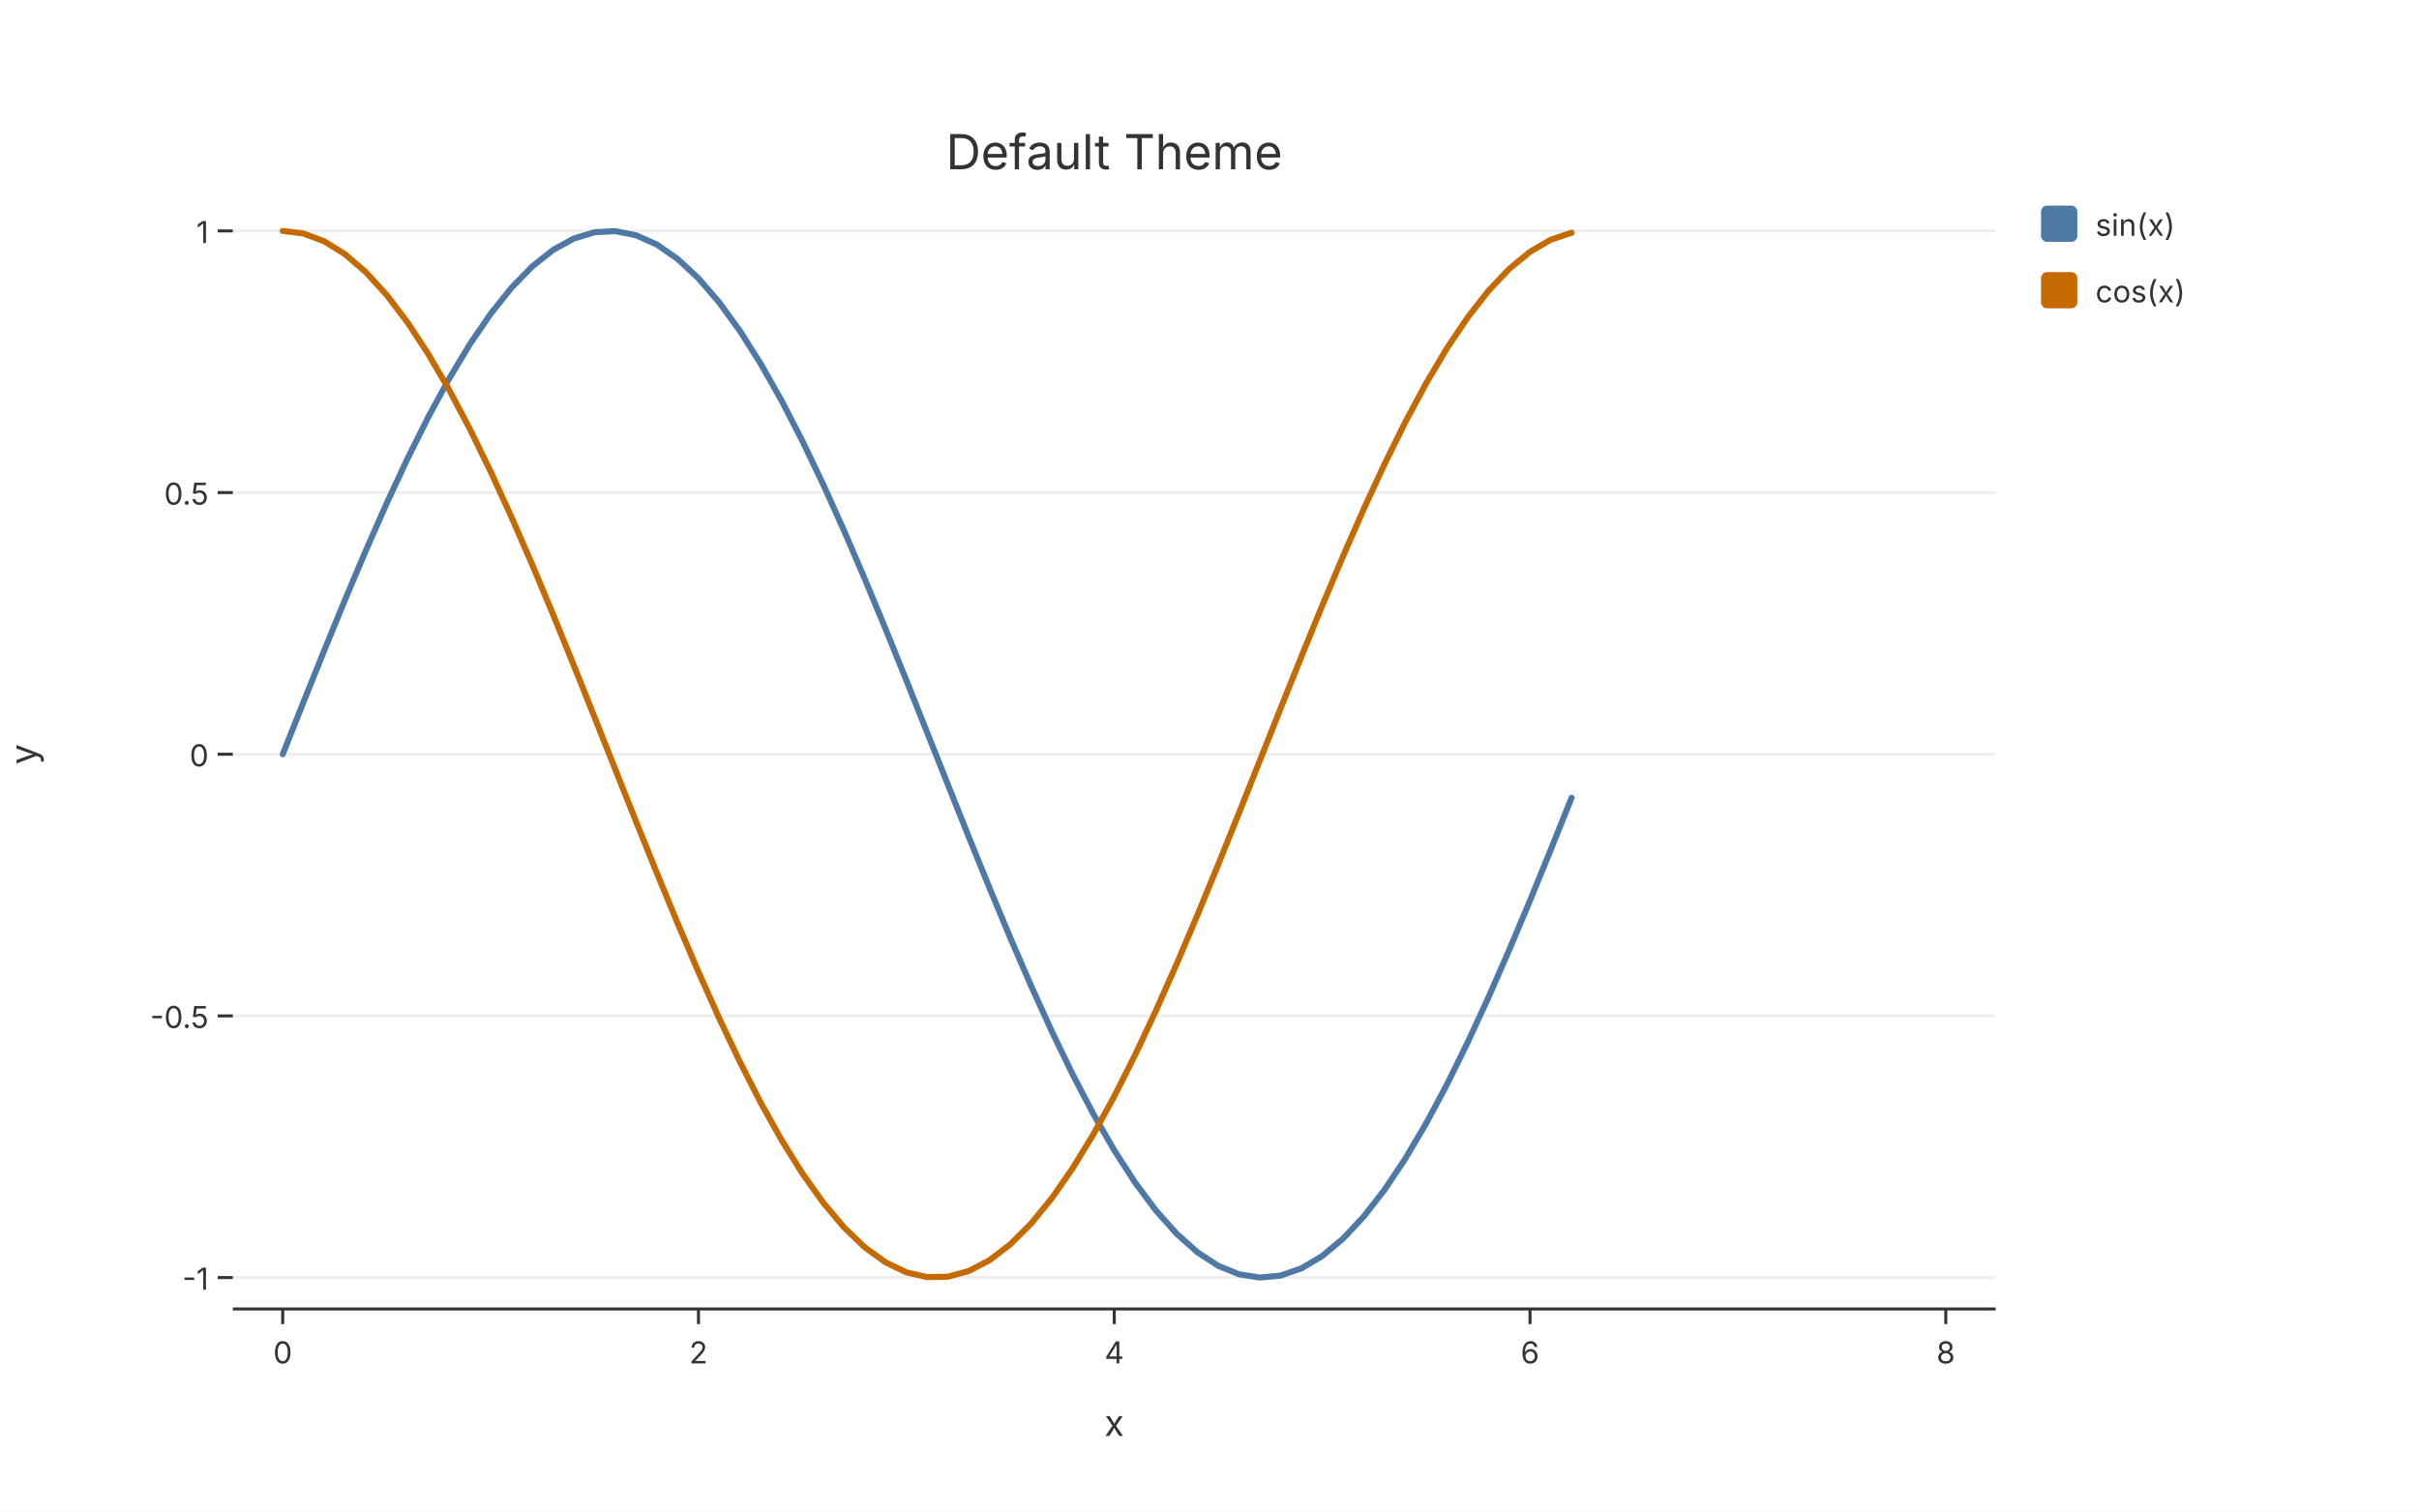
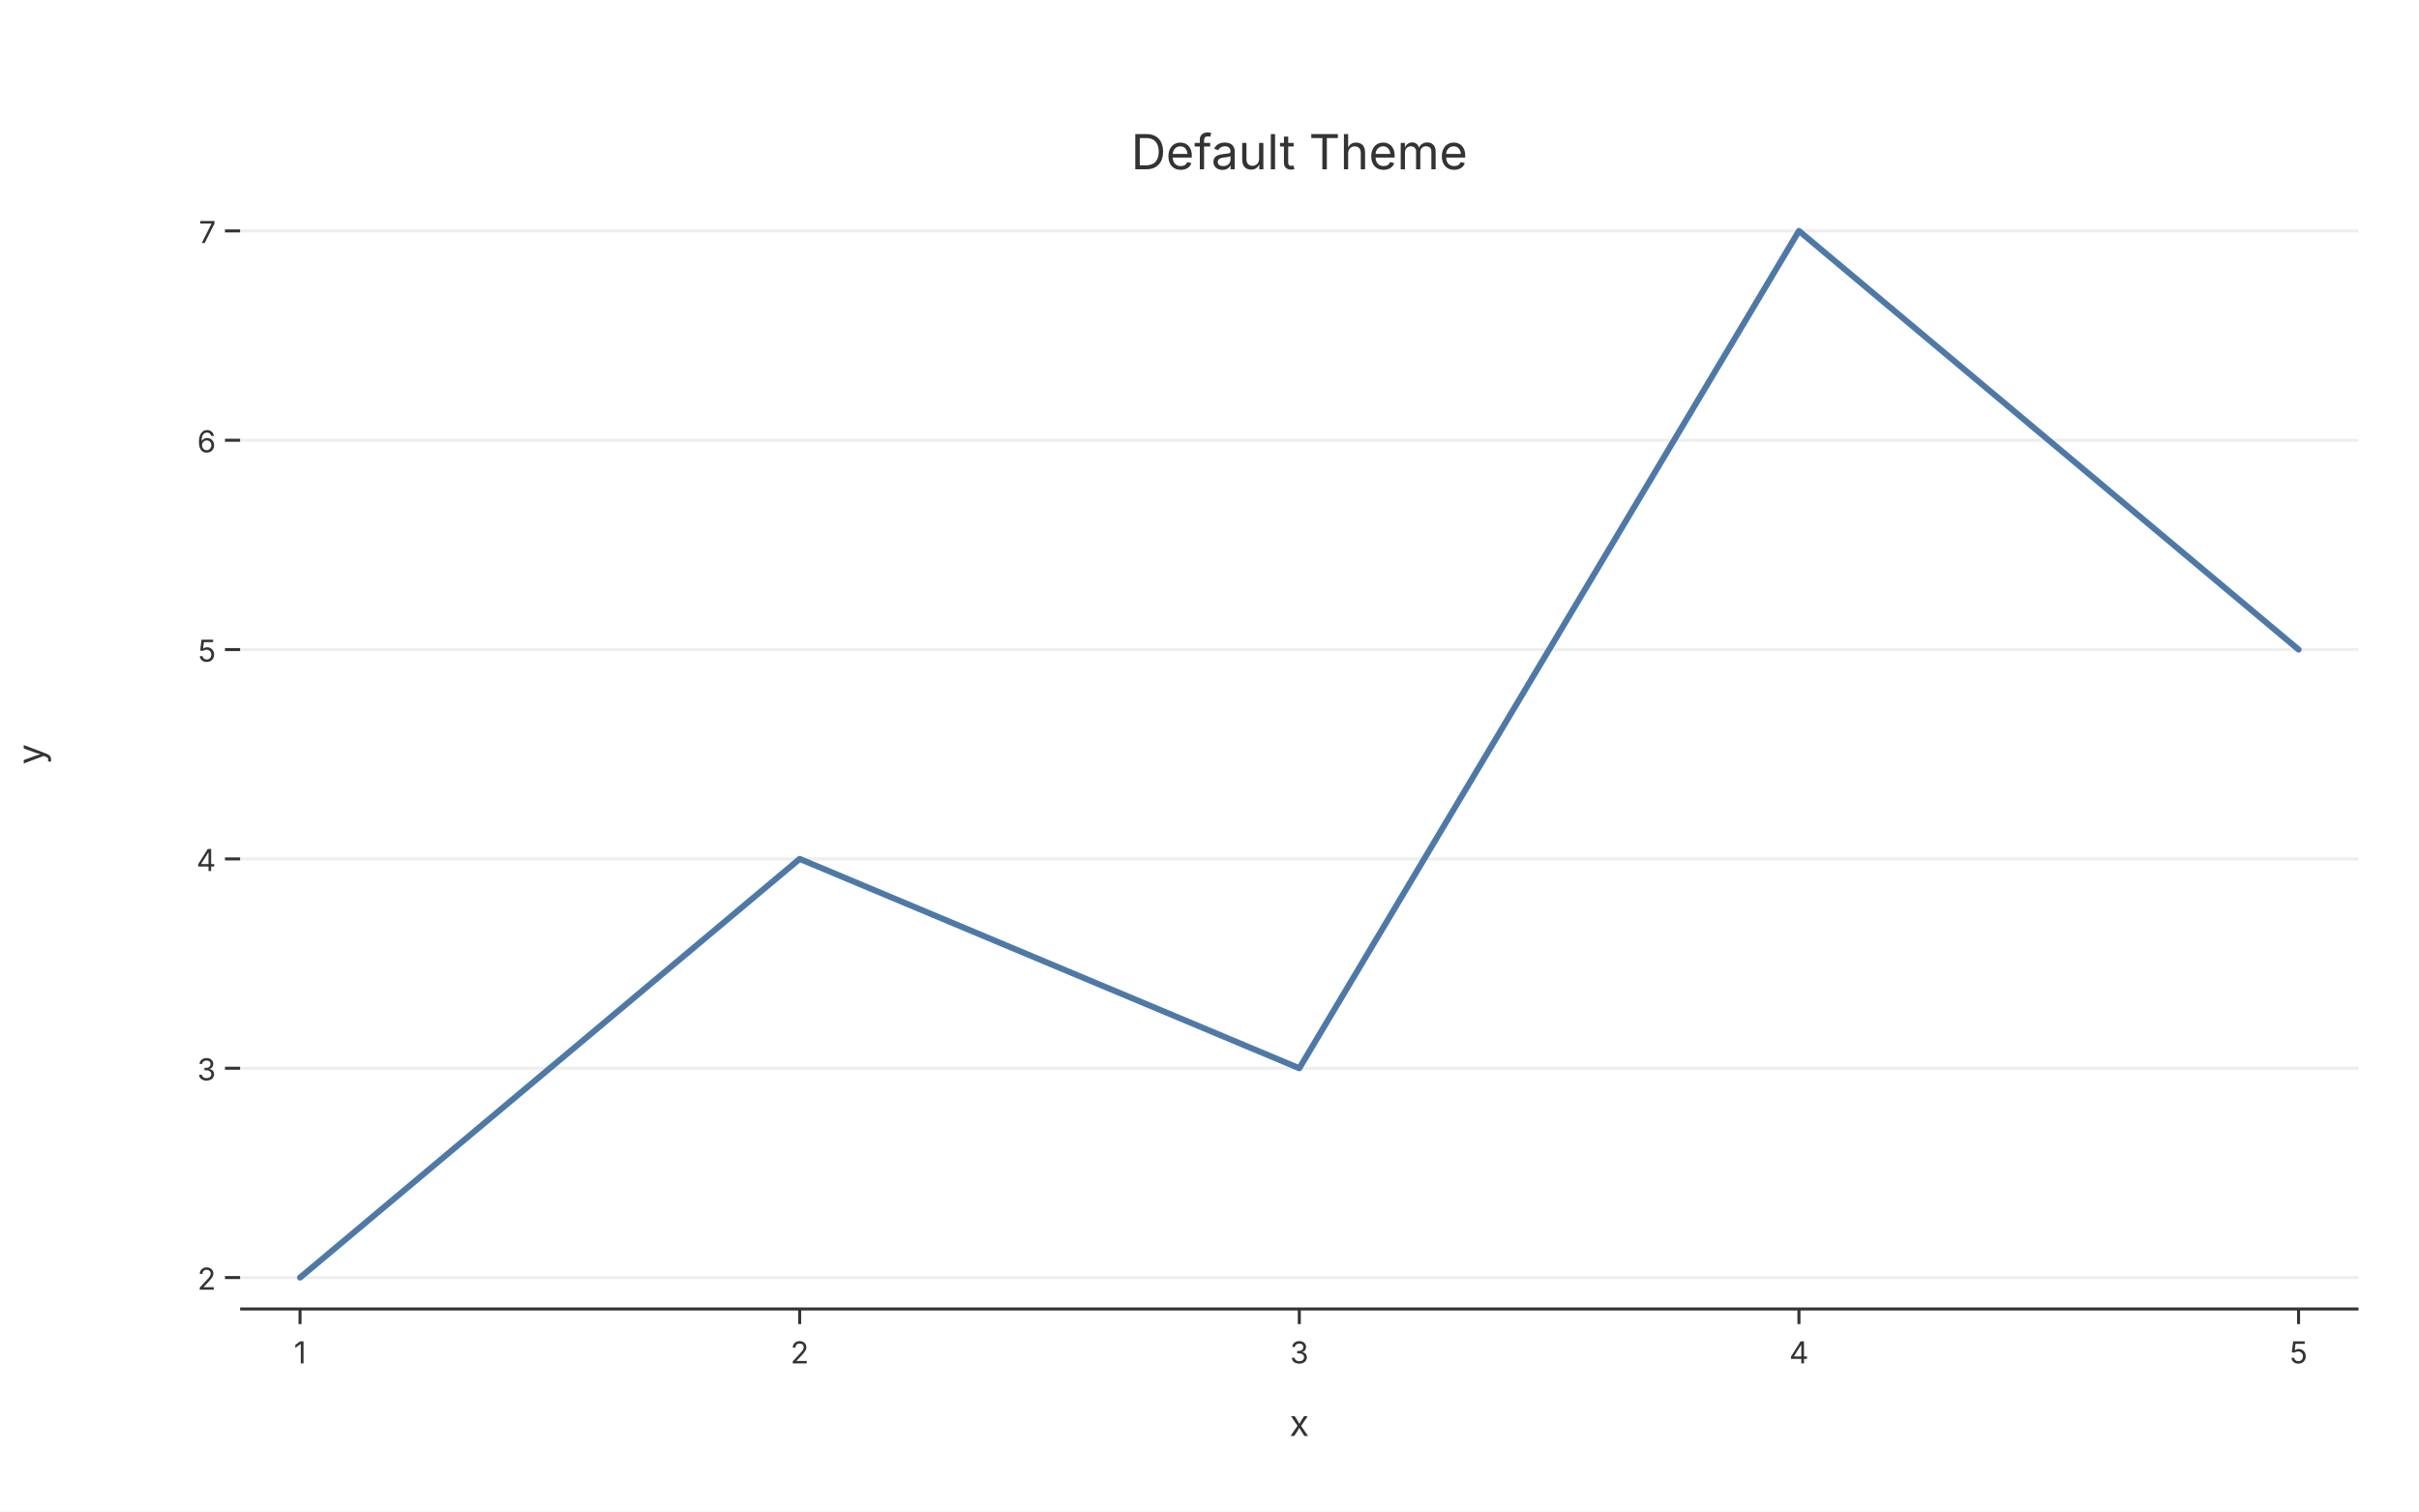
<svg xmlns="http://www.w3.org/2000/svg" width="800" height="500" viewBox="0 0 800.0 500.0">
  <defs>
    <clipPath id="plot-clip">
-       <rect x="77" y="66" width="583" height="367" />
+       <rect x="79.4" y="66" width="700.6" height="367" />
    </clipPath>
  </defs>
  <rect x="0" y="0" width="800" height="500" fill="#FFFFFF" />
-   <line x1="77" y1="422.613" x2="660" y2="422.613" stroke="#EEEEEE" stroke-width="1" />
-   <line x1="77" y1="336.057" x2="660" y2="336.057" stroke="#EEEEEE" stroke-width="1" />
-   <line x1="77" y1="249.5" x2="660" y2="249.5" stroke="#EEEEEE" stroke-width="1" />
-   <line x1="77" y1="162.943" x2="660" y2="162.943" stroke="#EEEEEE" stroke-width="1" />
-   <line x1="77" y1="76.387" x2="660" y2="76.387" stroke="#EEEEEE" stroke-width="1" />
-   <line x1="77" y1="433" x2="660" y2="433" stroke="#333333" stroke-width="1" />
+   <line x1="79.4" y1="422.613" x2="780" y2="422.613" stroke="#EEEEEE" stroke-width="1" />
+   <line x1="79.4" y1="353.368" x2="780" y2="353.368" stroke="#EEEEEE" stroke-width="1" />
+   <line x1="79.4" y1="284.123" x2="780" y2="284.123" stroke="#EEEEEE" stroke-width="1" />
+   <line x1="79.4" y1="214.877" x2="780" y2="214.877" stroke="#EEEEEE" stroke-width="1" />
+   <line x1="79.4" y1="145.632" x2="780" y2="145.632" stroke="#EEEEEE" stroke-width="1" />
+   <line x1="79.4" y1="76.387" x2="780" y2="76.387" stroke="#EEEEEE" stroke-width="1" />
+   <line x1="79.4" y1="433" x2="780" y2="433" stroke="#333333" stroke-width="1" />
  <g clip-path="url(#plot-clip)">
-     <polyline points="93.5,249.5 100.375,232.218 107.25,215.108 114.125,198.342 121,182.087 127.875,166.505 134.75,151.753 141.625,137.977 148.5,125.316 155.375,113.896 162.25,103.83 169.125,95.22 176,88.152 182.875,82.695 189.75,78.906 196.625,76.82 203.5,76.461 210.375,77.83 217.25,80.914 224.125,85.683 231,92.089 237.875,100.067 244.75,109.539 251.625,120.409 258.5,132.568 265.375,145.897 272.25,160.26 279.125,175.515 286,191.509 292.875,208.083 299.75,225.07 306.625,242.302 313.5,259.605 320.375,276.808 327.25,293.738 334.125,310.225 341,326.106 347.875,341.222 354.75,355.421 361.625,368.561 368.5,380.513 375.375,391.155 382.25,400.381 389.125,408.1 396,414.235 402.875,418.723 409.75,421.521 416.625,422.6 423.5,421.949 430.375,419.576 437.25,415.502 444.125,409.771 451,402.438 457.875,393.576 464.75,383.276 471.625,371.638 478.5,358.781 485.375,344.831 492.25,329.929 499.125,314.223 506,297.871 512.875,281.035 519.75,263.884" fill="none" stroke="#4E79A7" stroke-width="2" stroke-linejoin="round" stroke-linecap="round" />
-     <polyline points="93.5,76.387 100.375,77.252 107.25,79.838 114.125,84.119 121,90.052 127.875,97.579 134.75,106.624 141.625,117.096 148.5,128.891 155.375,141.891 162.25,155.967 169.125,170.977 176,186.771 182.875,203.192 189.75,220.076 196.625,237.254 203.5,254.555 210.375,271.805 217.25,288.832 224.125,305.466 231,321.541 237.875,336.896 244.75,351.377 251.625,364.841 258.5,377.153 265.375,388.189 272.25,397.839 279.125,406.007 286,412.611 292.875,417.586 299.75,420.881 306.625,422.463 313.5,422.318 320.375,420.446 327.25,416.866 334.125,411.613 341,404.741 347.875,396.317 354.75,386.427 361.625,375.168 368.5,362.654 375.375,349.01 382.25,334.371 389.125,318.884 396,302.703 402.875,285.992 409.75,268.915 416.625,251.645 423.5,234.353 430.375,217.212 437.25,200.394 444.125,184.067 451,168.394 457.875,153.53 464.75,139.626 471.625,126.82 478.5,115.239 485.375,105 492.25,96.205 499.125,88.941 506,83.282 512.875,79.283 519.75,76.985" fill="none" stroke="#C56A00" stroke-width="2" stroke-linejoin="round" stroke-linecap="round" />
+     <polyline points="99.228,422.613 264.464,284.123 429.7,353.368 594.936,76.387 760.172,214.877" fill="none" stroke="#4E79A7" stroke-width="2" stroke-linejoin="round" stroke-linecap="round" />
  </g>
-   <line x1="93.5" y1="433" x2="93.5" y2="438" stroke="#333333" stroke-width="1" />
-   <text x="93.5" y="451" font-family="Inter, Helvetica Neue, Arial, sans-serif" font-size="10" fill="#333333" text-anchor="middle">0</text>
-   <line x1="231" y1="433" x2="231" y2="438" stroke="#333333" stroke-width="1" />
-   <text x="231" y="451" font-family="Inter, Helvetica Neue, Arial, sans-serif" font-size="10" fill="#333333" text-anchor="middle">2</text>
-   <line x1="368.5" y1="433" x2="368.5" y2="438" stroke="#333333" stroke-width="1" />
-   <text x="368.5" y="451" font-family="Inter, Helvetica Neue, Arial, sans-serif" font-size="10" fill="#333333" text-anchor="middle">4</text>
-   <line x1="506" y1="433" x2="506" y2="438" stroke="#333333" stroke-width="1" />
-   <text x="506" y="451" font-family="Inter, Helvetica Neue, Arial, sans-serif" font-size="10" fill="#333333" text-anchor="middle">6</text>
-   <line x1="643.5" y1="433" x2="643.5" y2="438" stroke="#333333" stroke-width="1" />
-   <text x="643.5" y="451" font-family="Inter, Helvetica Neue, Arial, sans-serif" font-size="10" fill="#333333" text-anchor="middle">8</text>
-   <line x1="72" y1="422.613" x2="77" y2="422.613" stroke="#333333" stroke-width="1" />
-   <text x="69" y="426.613" font-family="Inter, Helvetica Neue, Arial, sans-serif" font-size="10" fill="#333333" text-anchor="end">-1</text>
-   <line x1="72" y1="336.057" x2="77" y2="336.057" stroke="#333333" stroke-width="1" />
-   <text x="69" y="340.057" font-family="Inter, Helvetica Neue, Arial, sans-serif" font-size="10" fill="#333333" text-anchor="end">-0.5</text>
-   <line x1="72" y1="249.5" x2="77" y2="249.5" stroke="#333333" stroke-width="1" />
-   <text x="69" y="253.5" font-family="Inter, Helvetica Neue, Arial, sans-serif" font-size="10" fill="#333333" text-anchor="end">0</text>
-   <line x1="72" y1="162.943" x2="77" y2="162.943" stroke="#333333" stroke-width="1" />
-   <text x="69" y="166.943" font-family="Inter, Helvetica Neue, Arial, sans-serif" font-size="10" fill="#333333" text-anchor="end">0.5</text>
-   <line x1="72" y1="76.387" x2="77" y2="76.387" stroke="#333333" stroke-width="1" />
-   <text x="69" y="80.387" font-family="Inter, Helvetica Neue, Arial, sans-serif" font-size="10" fill="#333333" text-anchor="end">1</text>
-   <text x="368.5" y="56" font-family="Inter, Helvetica Neue, Arial, sans-serif" font-size="16" fill="#333333" text-anchor="middle">Default Theme</text>
-   <text x="368.5" y="475" font-family="Inter, Helvetica Neue, Arial, sans-serif" font-size="12" fill="#333333" text-anchor="middle">x</text>
-   <text x="12" y="249.5" font-family="Inter, Helvetica Neue, Arial, sans-serif" font-size="12" fill="#333333" text-anchor="middle" transform="rotate(-90,12,249.5)">y</text>
-   <rect x="675" y="68" width="12" height="12" fill="#4E79A7" rx="2" />
-   <text x="693" y="78" font-family="Inter, Helvetica Neue, Arial, sans-serif" font-size="10" fill="#333333" text-anchor="start">sin(x)</text>
-   <rect x="675" y="90" width="12" height="12" fill="#C56A00" rx="2" />
-   <text x="693" y="100" font-family="Inter, Helvetica Neue, Arial, sans-serif" font-size="10" fill="#333333" text-anchor="start">cos(x)</text>
+   <line x1="99.228" y1="433" x2="99.228" y2="438" stroke="#333333" stroke-width="1" />
+   <text x="99.228" y="451" font-family="Inter, Helvetica Neue, Arial, sans-serif" font-size="10" fill="#333333" text-anchor="middle">1</text>
+   <line x1="264.464" y1="433" x2="264.464" y2="438" stroke="#333333" stroke-width="1" />
+   <text x="264.464" y="451" font-family="Inter, Helvetica Neue, Arial, sans-serif" font-size="10" fill="#333333" text-anchor="middle">2</text>
+   <line x1="429.7" y1="433" x2="429.7" y2="438" stroke="#333333" stroke-width="1" />
+   <text x="429.7" y="451" font-family="Inter, Helvetica Neue, Arial, sans-serif" font-size="10" fill="#333333" text-anchor="middle">3</text>
+   <line x1="594.936" y1="433" x2="594.936" y2="438" stroke="#333333" stroke-width="1" />
+   <text x="594.936" y="451" font-family="Inter, Helvetica Neue, Arial, sans-serif" font-size="10" fill="#333333" text-anchor="middle">4</text>
+   <line x1="760.172" y1="433" x2="760.172" y2="438" stroke="#333333" stroke-width="1" />
+   <text x="760.172" y="451" font-family="Inter, Helvetica Neue, Arial, sans-serif" font-size="10" fill="#333333" text-anchor="middle">5</text>
+   <line x1="74.4" y1="422.613" x2="79.4" y2="422.613" stroke="#333333" stroke-width="1" />
+   <text x="71.4" y="426.613" font-family="Inter, Helvetica Neue, Arial, sans-serif" font-size="10" fill="#333333" text-anchor="end">2</text>
+   <line x1="74.4" y1="353.368" x2="79.4" y2="353.368" stroke="#333333" stroke-width="1" />
+   <text x="71.4" y="357.368" font-family="Inter, Helvetica Neue, Arial, sans-serif" font-size="10" fill="#333333" text-anchor="end">3</text>
+   <line x1="74.4" y1="284.123" x2="79.4" y2="284.123" stroke="#333333" stroke-width="1" />
+   <text x="71.4" y="288.123" font-family="Inter, Helvetica Neue, Arial, sans-serif" font-size="10" fill="#333333" text-anchor="end">4</text>
+   <line x1="74.4" y1="214.877" x2="79.4" y2="214.877" stroke="#333333" stroke-width="1" />
+   <text x="71.4" y="218.877" font-family="Inter, Helvetica Neue, Arial, sans-serif" font-size="10" fill="#333333" text-anchor="end">5</text>
+   <line x1="74.4" y1="145.632" x2="79.4" y2="145.632" stroke="#333333" stroke-width="1" />
+   <text x="71.4" y="149.632" font-family="Inter, Helvetica Neue, Arial, sans-serif" font-size="10" fill="#333333" text-anchor="end">6</text>
+   <line x1="74.4" y1="76.387" x2="79.4" y2="76.387" stroke="#333333" stroke-width="1" />
+   <text x="71.4" y="80.387" font-family="Inter, Helvetica Neue, Arial, sans-serif" font-size="10" fill="#333333" text-anchor="end">7</text>
+   <text x="429.7" y="56" font-family="Inter, Helvetica Neue, Arial, sans-serif" font-size="16" fill="#333333" text-anchor="middle">Default Theme</text>
+   <text x="429.7" y="475" font-family="Inter, Helvetica Neue, Arial, sans-serif" font-size="12" fill="#333333" text-anchor="middle">x</text>
+   <text x="14.4" y="249.5" font-family="Inter, Helvetica Neue, Arial, sans-serif" font-size="12" fill="#333333" text-anchor="middle" transform="rotate(-90,14.4,249.5)">y</text>
</svg>
